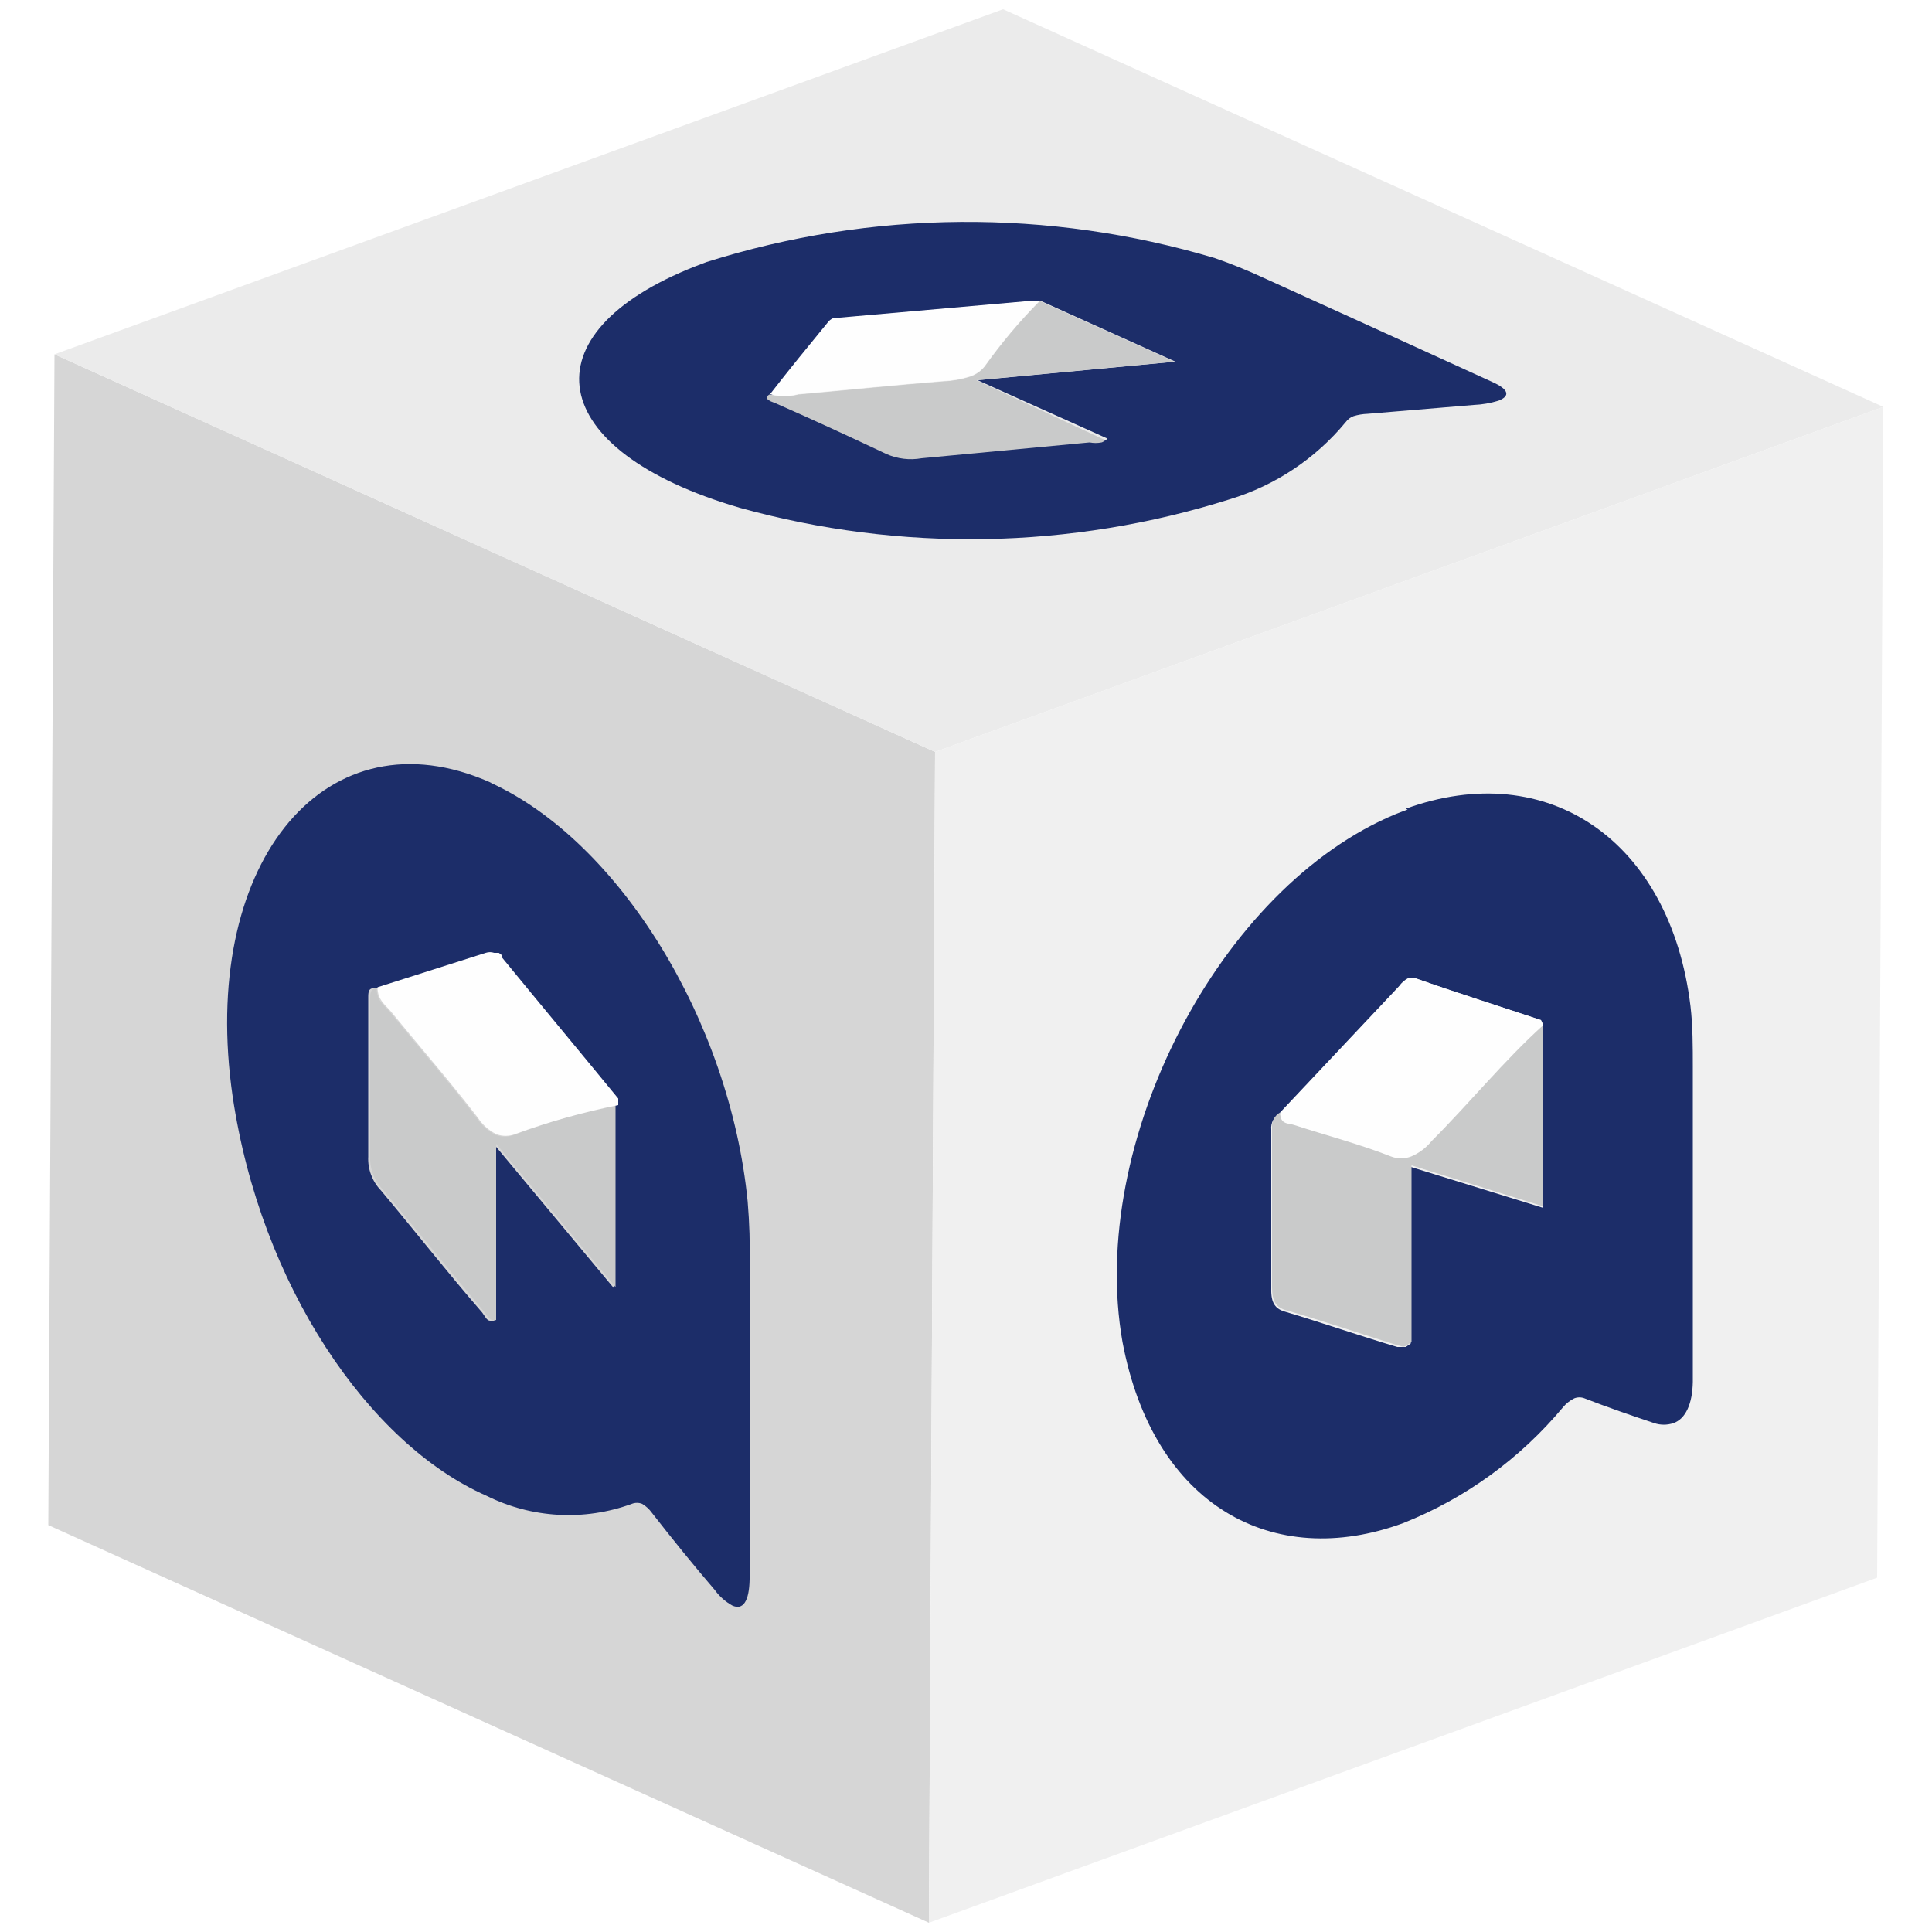
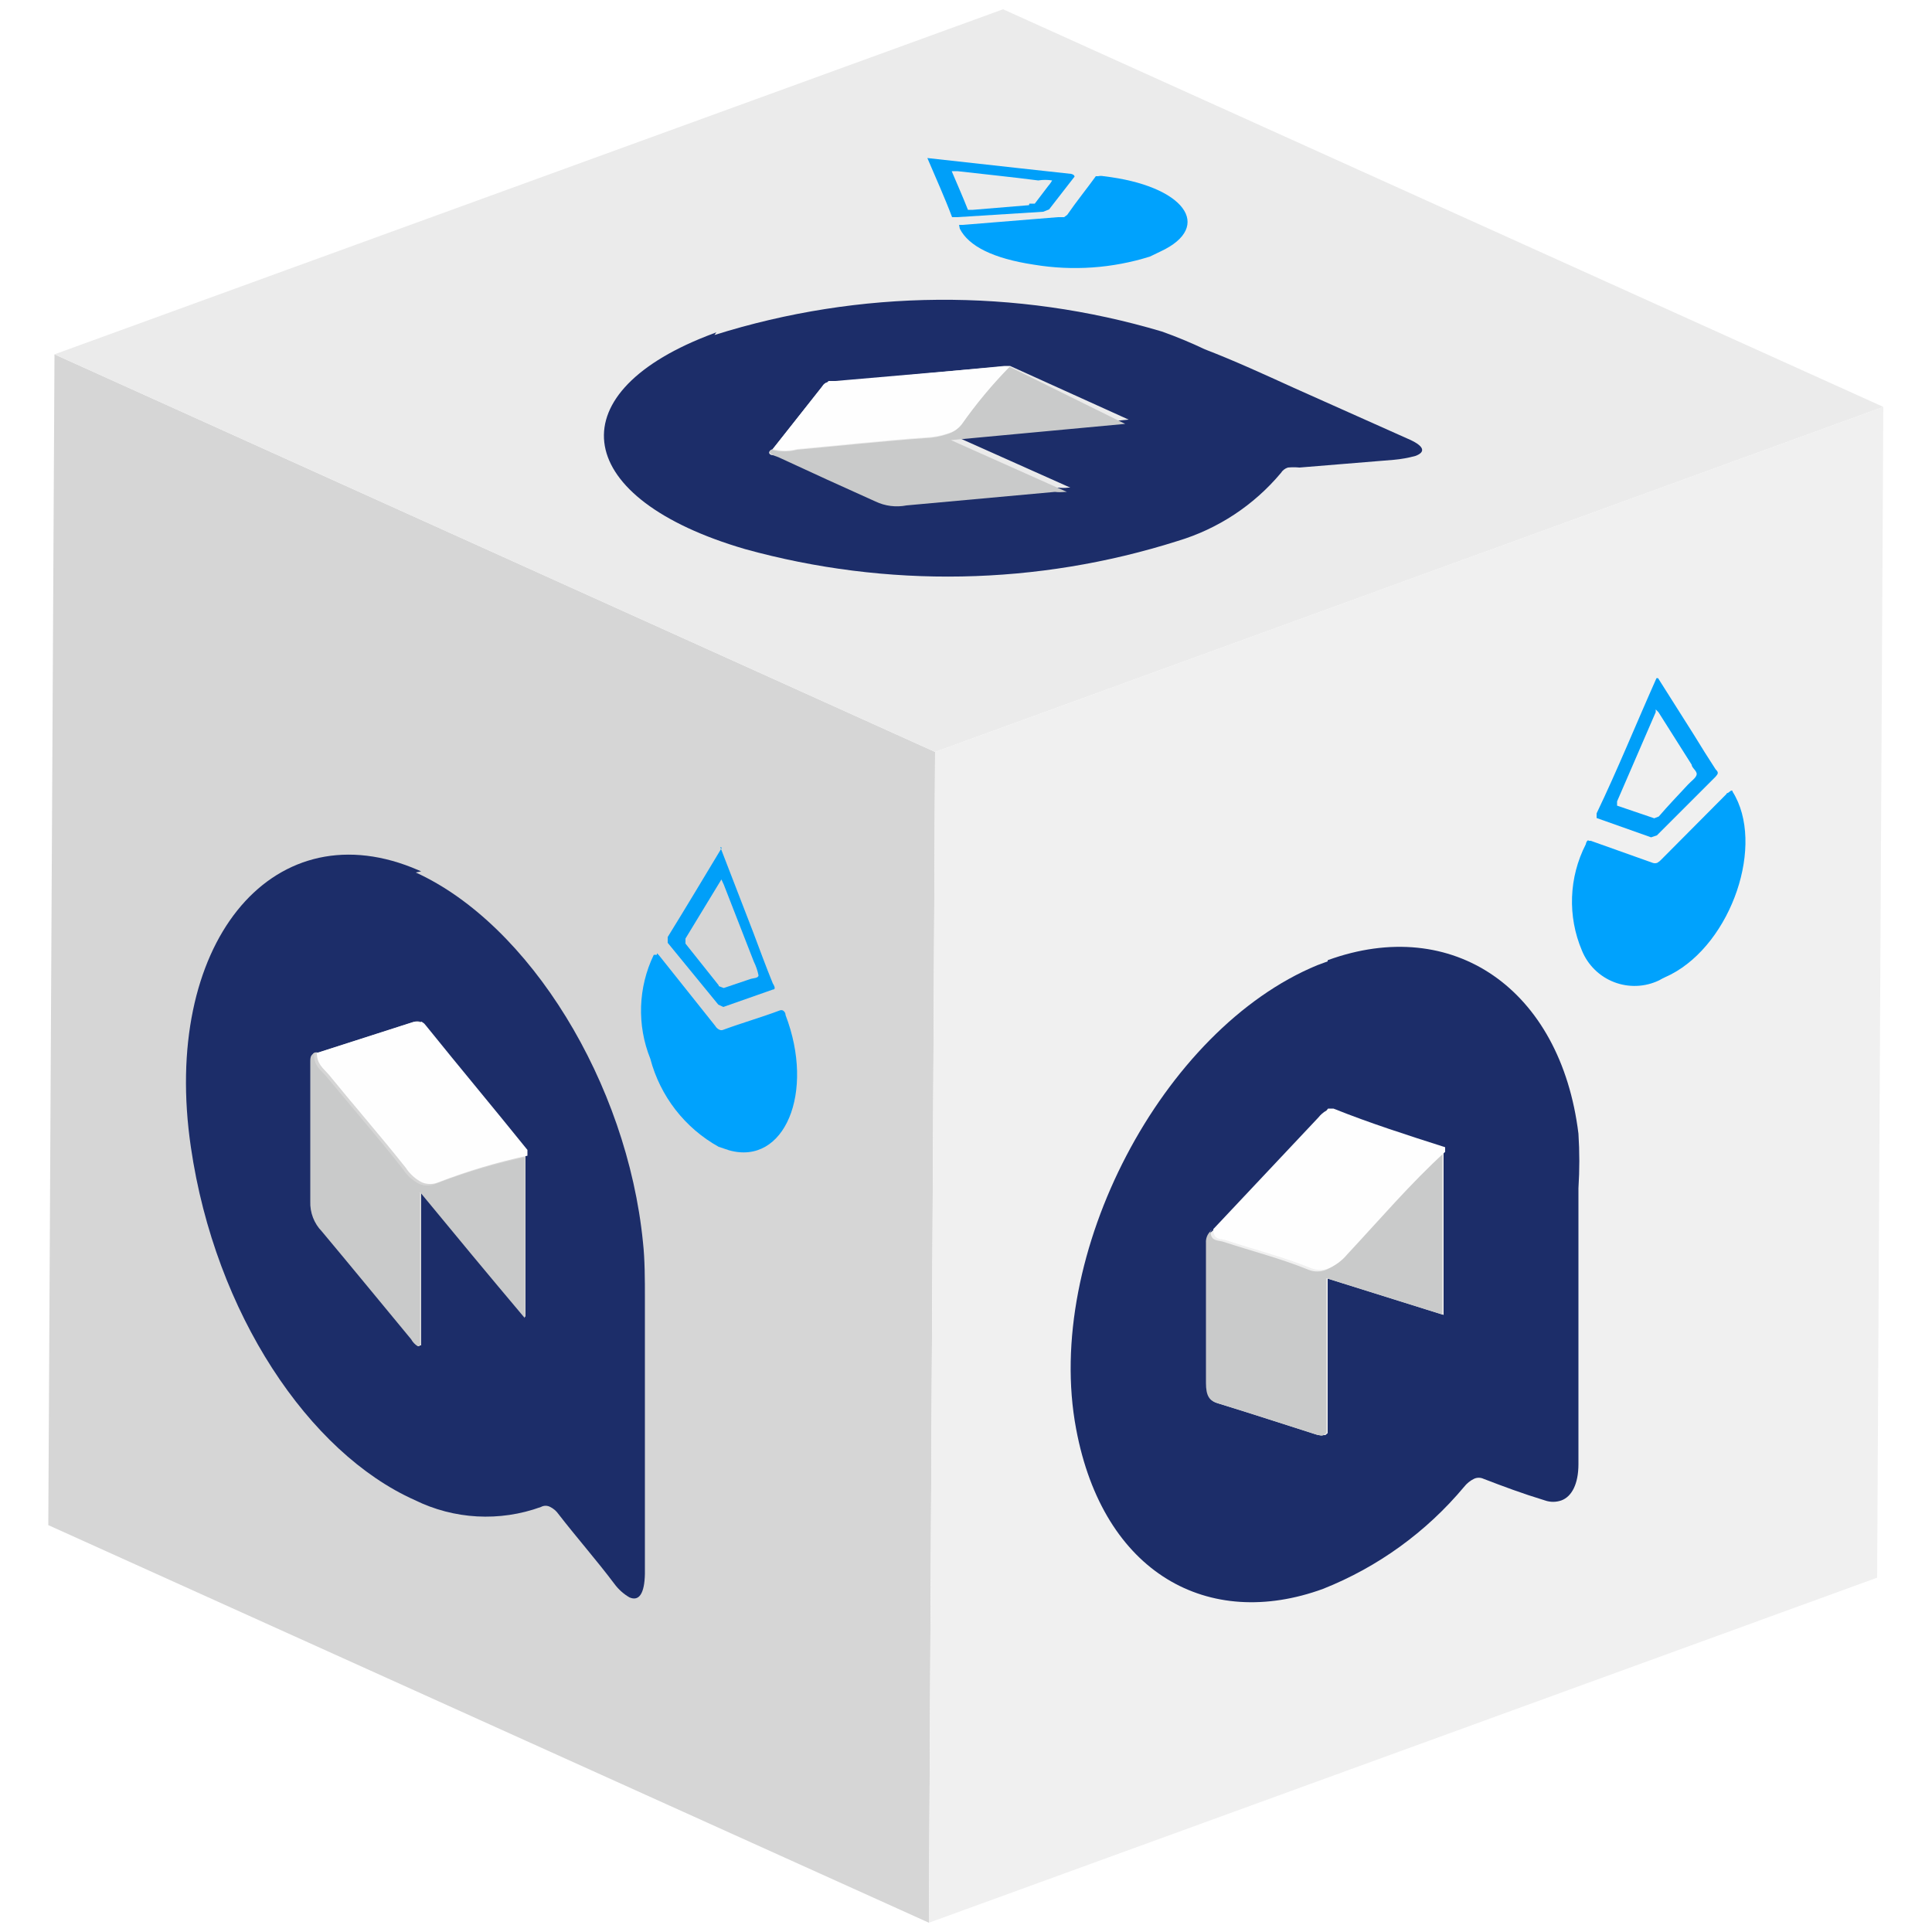
<svg xmlns="http://www.w3.org/2000/svg" id="Capa_1" data-name="Capa 1" width="50" height="50" viewBox="0 0 50 50">
  <defs>
    <clipPath id="clip-path">
      <polygon points="24.04 49.76 1.25 39.47 1.41 9.17 24.2 19.46 24.04 49.76" fill="none" />
    </clipPath>
    <clipPath id="clip-path-2">
      <polygon points="24.2 19.46 1.41 9.17 25.96 0.24 48.74 10.53 24.2 19.46" fill="none" />
    </clipPath>
    <clipPath id="clip-path-3">
      <polygon points="48.74 10.53 48.58 40.83 24.04 49.76 24.2 19.46 48.74 10.53" fill="none" />
    </clipPath>
  </defs>
  <g id="Figment_lido">
    <g style="isolation: isolate">
      <g>
        <polygon points="24.04 49.76 1.25 39.47 1.41 9.17 24.2 19.46 24.04 49.76" fill="#d6d6d6" />
        <g style="isolation: isolate">
          <g clip-path="url(#clip-path)">
            <g>
-               <path d="M12.79,24.66l.09.07,0,.06c1,1.22,2,2.42,3,3.64l0,.17,0,4.73-3.09-3.71,0,4.56a.14.14,0,0,1-.11,0c-.08,0-.14-.13-.2-.21-.87-1-1.74-2.11-2.62-3.16a1.18,1.18,0,0,1-.33-.88c0-1.3,0-2.6,0-3.91v-.2c0-.14,0-.27.19-.24l2.8-.89a.34.34,0,0,1,.22,0m0-4.42-.26-.11c-4.16-1.67-7.32,2.27-6.46,8.21.72,4.88,3.52,9,6.57,10.34a4.76,4.76,0,0,0,3.76.21.36.36,0,0,1,.27,0,.84.84,0,0,1,.25.23c.53.68,1.08,1.36,1.63,2a1.39,1.39,0,0,0,.45.4c.28.13.44-.11.45-.68,0-1.52,0-3,0-4.57h0c0-1.18,0-2.36,0-3.55a15.39,15.39,0,0,0-.05-1.65c-.46-4.69-3.34-9.34-6.67-10.85" fill="#1c2d69" />
-               <path d="M9.77,25.57c-.16,0-.19.1-.19.24V26c0,1.31,0,2.61,0,3.91a1.18,1.18,0,0,0,.33.88c.88,1.05,1.75,2.12,2.62,3.16.06.08.12.18.2.21a.14.14,0,0,0,.11,0l0-4.56,3.09,3.71,0-4.73a18.38,18.38,0,0,0-2.62.79.68.68,0,0,1-.49,0,1.24,1.24,0,0,1-.47-.42c-.73-.95-1.5-1.83-2.25-2.75-.15-.18-.36-.3-.35-.63" fill="#c9caca" />
-               <path d="M12.79,24.66a.34.34,0,0,0-.22,0l-2.8.89c0,.33.2.45.35.63.75.92,1.52,1.8,2.25,2.75a1.24,1.24,0,0,0,.47.42.68.68,0,0,0,.49,0A18.38,18.38,0,0,1,16,28.6l0-.17c-1-1.22-2-2.42-3-3.64l0-.06-.09-.07" fill="#fefefe" />
+               <path d="M10.86,26.46l.07.05.05.06c.87,1.08,1.75,2.13,2.62,3.21l0,.15,0,4.16C12.71,33,11.83,32,10.9,30.82l0,4h0l-.05,0a.49.49,0,0,1-.17-.18c-.77-.93-1.54-1.87-2.31-2.79a1.06,1.06,0,0,1-.3-.78c0-.57,0-1.14,0-1.72v-.86c0-.29,0-.57,0-.86v-.18c0-.13,0-.24.17-.21l2.46-.79a.28.28,0,0,1,.2,0m0-3.9-.24-.1C7,21,4.17,24.46,4.94,29.69,5.57,34,8,37.6,10.73,38.82A4.17,4.17,0,0,0,14,39a.25.25,0,0,1,.24,0,.56.56,0,0,1,.21.18c.48.62,1,1.21,1.45,1.81a1.28,1.28,0,0,0,.39.35c.25.11.39-.1.4-.61l0-4h0c0-1,0-2.08,0-3.13,0-.48,0-1-.05-1.45-.41-4.13-2.94-8.23-5.88-9.57" fill="#1c2d69" />
+               <path d="M8.2,27.26c-.15,0-.17.08-.17.21v.18c0,.29,0,.57,0,.86v.86c0,.58,0,1.15,0,1.72a1.06,1.06,0,0,0,.3.78c.77.92,1.54,1.86,2.31,2.79a.49.49,0,0,0,.17.18l.05,0h0l0-4c.93,1.13,1.81,2.19,2.72,3.27l0-4.16a15.35,15.35,0,0,0-2.31.69.55.55,0,0,1-.42,0,1.1,1.1,0,0,1-.42-.38c-.65-.83-1.33-1.61-2-2.42-.13-.15-.31-.26-.3-.55" fill="#c9caca" />
+               <path d="M10.86,26.46a.28.28,0,0,0-.2,0l-2.46.79c0,.29.17.4.3.55.66.81,1.34,1.59,2,2.42a1.1,1.1,0,0,0,.42.38.55.55,0,0,0,.42,0,15.35,15.35,0,0,1,2.31-.69l0-.15c-.87-1.08-1.75-2.13-2.62-3.21l-.05-.06-.07-.05" fill="#fefefe" />
+               <path d="M17,24.71s-.05,0-.08,0a3.33,3.33,0,0,0-.09,2.69,3.68,3.68,0,0,0,1.77,2.28l.27.09c1.43.4,2.23-1.49,1.46-3.5,0-.07-.05-.11-.07-.12a.11.11,0,0,0-.08,0c-.48.18-1,.33-1.46.5a.12.12,0,0,1-.1,0,.24.24,0,0,1-.11-.1l-1.45-1.82a.33.33,0,0,0-.06-.06" fill="#00a2fd" />
+               <path d="M18.6,25.5l-.86-1.08,0-.13c.31-.51.61-1,.93-1.53l0,0,.06.13.78,2a1.45,1.45,0,0,1,.12.35c0,.08-.14.07-.22.1l-.68.23-.13-.05m.08-3.58c-.47.78-.93,1.55-1.4,2.31l0,.15L18.59,26l.13.06L20,25.61c.06,0,.07-.05,0-.16-.18-.44-.34-.88-.51-1.33l-.85-2.2" fill="#009ff9" />
            </g>
          </g>
        </g>
      </g>
      <g>
        <polygon points="24.2 19.46 1.41 9.17 25.96 0.24 48.74 10.53 24.2 19.46" fill="#ebebeb" />
        <g style="isolation: isolate">
          <g clip-path="url(#clip-path-2)">
            <g>
-               <path d="M21.57,8.23l.11,0h.09l5-.44.17,0,3.48,1.57-5.12.48,3.36,1.51a.18.18,0,0,1-.09.06.8.8,0,0,1-.31,0l-4.35.41a1.57,1.57,0,0,1-.91-.11c-.93-.44-1.9-.87-2.86-1.31L20,10.38c-.11-.05-.18-.1,0-.18.5-.62,1-1.23,1.48-1.84a.36.36,0,0,1,.16-.13M18.29,6.78,18,6.89c-4.42,1.74-3.92,4.77,1.14,6.25a22.3,22.3,0,0,0,12.69-.22,6.23,6.23,0,0,0,3-2,.44.44,0,0,1,.2-.15,1.4,1.4,0,0,1,.36-.06l2.75-.23a2.5,2.5,0,0,0,.64-.11c.31-.12.27-.29-.15-.48L35.3,8.37h0L32.7,7.19a13.23,13.23,0,0,0-1.26-.51,22.4,22.4,0,0,0-13.15.1" fill="#1c2d69" />
-               <path d="M19.93,10.2c-.15.08-.08.13,0,.18l.15.06c1,.44,1.93.87,2.86,1.31a1.57,1.57,0,0,0,.91.11l4.35-.41a.8.8,0,0,0,.31,0,.18.18,0,0,0,.09-.06L25.27,9.84l5.12-.48L26.91,7.79a13.72,13.72,0,0,0-1.43,1.7.81.81,0,0,1-.38.26,2.53,2.53,0,0,1-.68.12c-1.26.1-2.51.23-3.76.34a1.39,1.39,0,0,1-.73,0" fill="#c9caca" />
-               <path d="M21.57,8.23a.36.36,0,0,0-.16.13c-.5.61-1,1.22-1.48,1.84a1.39,1.39,0,0,0,.73,0c1.25-.11,2.5-.24,3.76-.34a2.53,2.53,0,0,0,.68-.12.81.81,0,0,0,.38-.26,13.72,13.72,0,0,1,1.43-1.7l-.17,0-5,.44h-.09l-.11,0" fill="#fefefe" />
+               <path d="M21.42,9.89l.1,0h.08L26,9.47l.14,0,3.07,1.39-4.51.42,3,1.34,0,0-.05,0a1.09,1.09,0,0,1-.26,0l-3.84.35a1.29,1.29,0,0,1-.8-.1l-1.26-.57-.63-.29-.63-.29L20,11.78c-.09,0-.16-.09,0-.16L21.28,10a.23.23,0,0,1,.14-.11M18.54,8.6l-.26.1c-3.89,1.53-3.45,4.21,1,5.51A19.68,19.68,0,0,0,30.48,14a5.57,5.57,0,0,0,2.67-1.76.33.33,0,0,1,.18-.14,1.54,1.54,0,0,1,.3,0l2.44-.2a3.21,3.21,0,0,0,.56-.1c.27-.1.23-.25-.14-.42l-3-1.34h0c-.77-.35-1.53-.7-2.31-1a11.61,11.61,0,0,0-1.11-.46,19.78,19.78,0,0,0-11.58.09" fill="#1c2d69" />
+               <path d="M20,11.62c-.14.07-.07.11,0,.16l.14.05.63.29.63.29,1.26.57a1.29,1.29,0,0,0,.8.1l3.84-.35a1.09,1.09,0,0,0,.26,0l.05,0,0,0-3-1.34,4.51-.42L26.12,9.49A12,12,0,0,0,24.87,11a.69.69,0,0,1-.34.23,2,2,0,0,1-.6.11c-1.11.08-2.21.2-3.31.3a1.26,1.26,0,0,1-.64,0" fill="#c9caca" />
+               <path d="M21.42,9.89a.23.23,0,0,0-.14.11L20,11.62a1.26,1.26,0,0,0,.64,0c1.1-.1,2.2-.22,3.31-.3a2,2,0,0,0,.6-.11.69.69,0,0,0,.34-.23,12,12,0,0,1,1.25-1.5l-.14,0-4.38.38h-.08l-.1,0" fill="#fefefe" />
+               <path d="M24.84,5.92s0,0,0,0c.23.45.86.77,1.92.93a6.48,6.48,0,0,0,3-.21l.27-.13c1.4-.65.61-1.71-1.47-1.95a.32.32,0,0,0-.14,0l-.06,0c-.23.32-.5.65-.74,1l-.08.06-.16,0-2.46.2-.1,0" fill="#00a2fd" />
+               <path d="M26.63,5.31l-1.45.12-.13,0c-.13-.33-.28-.67-.42-1v0h.15c.69.08,1.4.15,2.09.24a1.11,1.11,0,0,1,.36,0s-.06.1-.1.14l-.35.46-.14,0M24,4.09c.22.52.44,1,.64,1.53l.13,0L27,5.48l.15-.06.66-.85s0-.05-.09-.07l-1.37-.15L24,4.09" fill="#009ff9" />
            </g>
          </g>
        </g>
      </g>
      <g>
        <polygon points="48.74 10.53 48.58 40.83 24.04 49.76 24.2 19.46 48.74 10.53" fill="#f0f0f0" />
        <g style="isolation: isolate">
          <g clip-path="url(#clip-path-3)">
            <g>
-               <path d="M36.45,25.31h.16c1.08.38,2.19.73,3.27,1.09l.06.13,0,4.73L36.51,30.2l0,4.57-.13.09c-.09,0-.15,0-.22,0-1-.3-1.92-.62-2.89-.91-.26-.07-.38-.22-.37-.6,0-1.32,0-2.61,0-3.92v-.2a.41.41,0,0,1,.21-.4l3.08-3.27a.66.66,0,0,1,.24-.21m0-4.4-.29.11c-4.58,1.89-8,8.51-7.09,13.67.8,4.25,3.9,5.92,7.26,4.69a10.38,10.38,0,0,0,4.14-3,.9.9,0,0,1,.29-.23.36.36,0,0,1,.27,0c.59.23,1.2.44,1.8.64a.78.78,0,0,0,.5,0c.31-.11.49-.49.5-1.07,0-1.52,0-3.05,0-4.57h0c0-1.19,0-2.37,0-3.56,0-.54,0-1.08-.06-1.59-.52-4.28-3.69-6.45-7.37-5.11" fill="#1c2d69" />
-               <path d="M33.13,28.79a.41.41,0,0,0-.21.4v.2c0,1.31,0,2.6,0,3.92,0,.38.11.53.37.6,1,.29,1.93.61,2.89.91.07,0,.13.07.22,0l.13-.09,0-4.57,3.41,1.06,0-4.73c-1,.93-1.93,2-2.89,3a1.37,1.37,0,0,1-.53.4.72.72,0,0,1-.52,0c-.81-.32-1.66-.54-2.49-.81-.16-.06-.39,0-.38-.33" fill="#c9caca" />
-               <path d="M36.45,25.31a.66.66,0,0,0-.24.21l-3.08,3.27c0,.33.22.27.38.33.83.27,1.68.49,2.49.81a.72.72,0,0,0,.52,0,1.37,1.37,0,0,0,.53-.4c1-1,1.88-2.09,2.89-3l-.06-.13c-1.08-.36-2.19-.71-3.27-1.09h-.16" fill="#fefefe" />
+               <path d="M34.33,28.74h.14c1,.34,1.92.64,2.89,1l0,.12,0,4.17-3-.94,0,4-.06.05,0,0c-.08,0-.13,0-.19,0-.85-.27-1.7-.55-2.55-.81-.23-.06-.33-.19-.32-.53,0-.57,0-1.15,0-1.72v-.86c0-.29,0-.58,0-.87,0-.06,0-.12,0-.17a.38.38,0,0,1,.19-.36l2.72-2.89a.7.7,0,0,1,.21-.18m0-3.87-.27.1c-4,1.65-7.09,7.49-6.24,12,.7,3.75,3.43,5.22,6.39,4.14a9.17,9.17,0,0,0,3.65-2.64.74.74,0,0,1,.26-.21.29.29,0,0,1,.24,0c.52.2,1,.38,1.59.56a.64.64,0,0,0,.43,0c.27-.1.44-.43.44-.94l0-4h0c0-1,0-2.09,0-3.14a11,11,0,0,0,0-1.41c-.46-3.75-3.25-5.67-6.49-4.49" fill="#1c2d69" />
+               <path d="M31.4,31.81a.38.38,0,0,0-.19.36s0,.11,0,.17c0,.29,0,.58,0,.87v.86c0,.57,0,1.15,0,1.72,0,.34.09.47.32.53.85.26,1.7.54,2.55.81.06,0,.11.06.19,0l0,0,.06-.05,0-4,3,.94,0-4.17c-.89.81-1.7,1.76-2.54,2.66a1.24,1.24,0,0,1-.47.35.61.61,0,0,1-.46,0c-.71-.29-1.46-.48-2.19-.72-.14-.05-.35,0-.34-.29" fill="#c9caca" />
+               <path d="M34.33,28.74a.7.7,0,0,0-.21.18L31.4,31.81c0,.3.2.24.34.29.73.24,1.48.43,2.19.72a.61.61,0,0,0,.46,0,1.24,1.24,0,0,0,.47-.35c.84-.9,1.65-1.85,2.54-2.66l0-.12c-1-.32-1.94-.62-2.89-1h-.14" fill="#fefefe" />
+               <path d="M41.12,21.74s-.06,0-.08.11a3.25,3.25,0,0,0-.1,2.75,1.47,1.47,0,0,0,2,.77c.1-.06.2-.1.3-.15,1.58-.82,2.45-3.38,1.6-4.73,0,0,0-.07-.08,0s-.05,0-.08.06L43,22.24a.44.44,0,0,1-.11.09.17.17,0,0,1-.12,0l-1.6-.57s0,0-.07,0" fill="#00a2fd" />
+               <path d="M42.85,21.19l-1-.34,0-.11,1-2.31,0-.07.07.07.86,1.36c0,.08.14.16.13.25s-.15.18-.23.27c-.25.27-.51.54-.75.82l-.15.06m.09-3.64c-.53,1.19-1,2.35-1.55,3.5l0,.12,1.41.5.15-.05L44.4,20.1c.07-.08.08-.11,0-.19-.19-.29-.37-.58-.56-.89l-.93-1.47" fill="#009ff9" />
            </g>
          </g>
        </g>
      </g>
    </g>
  </g>
</svg>
